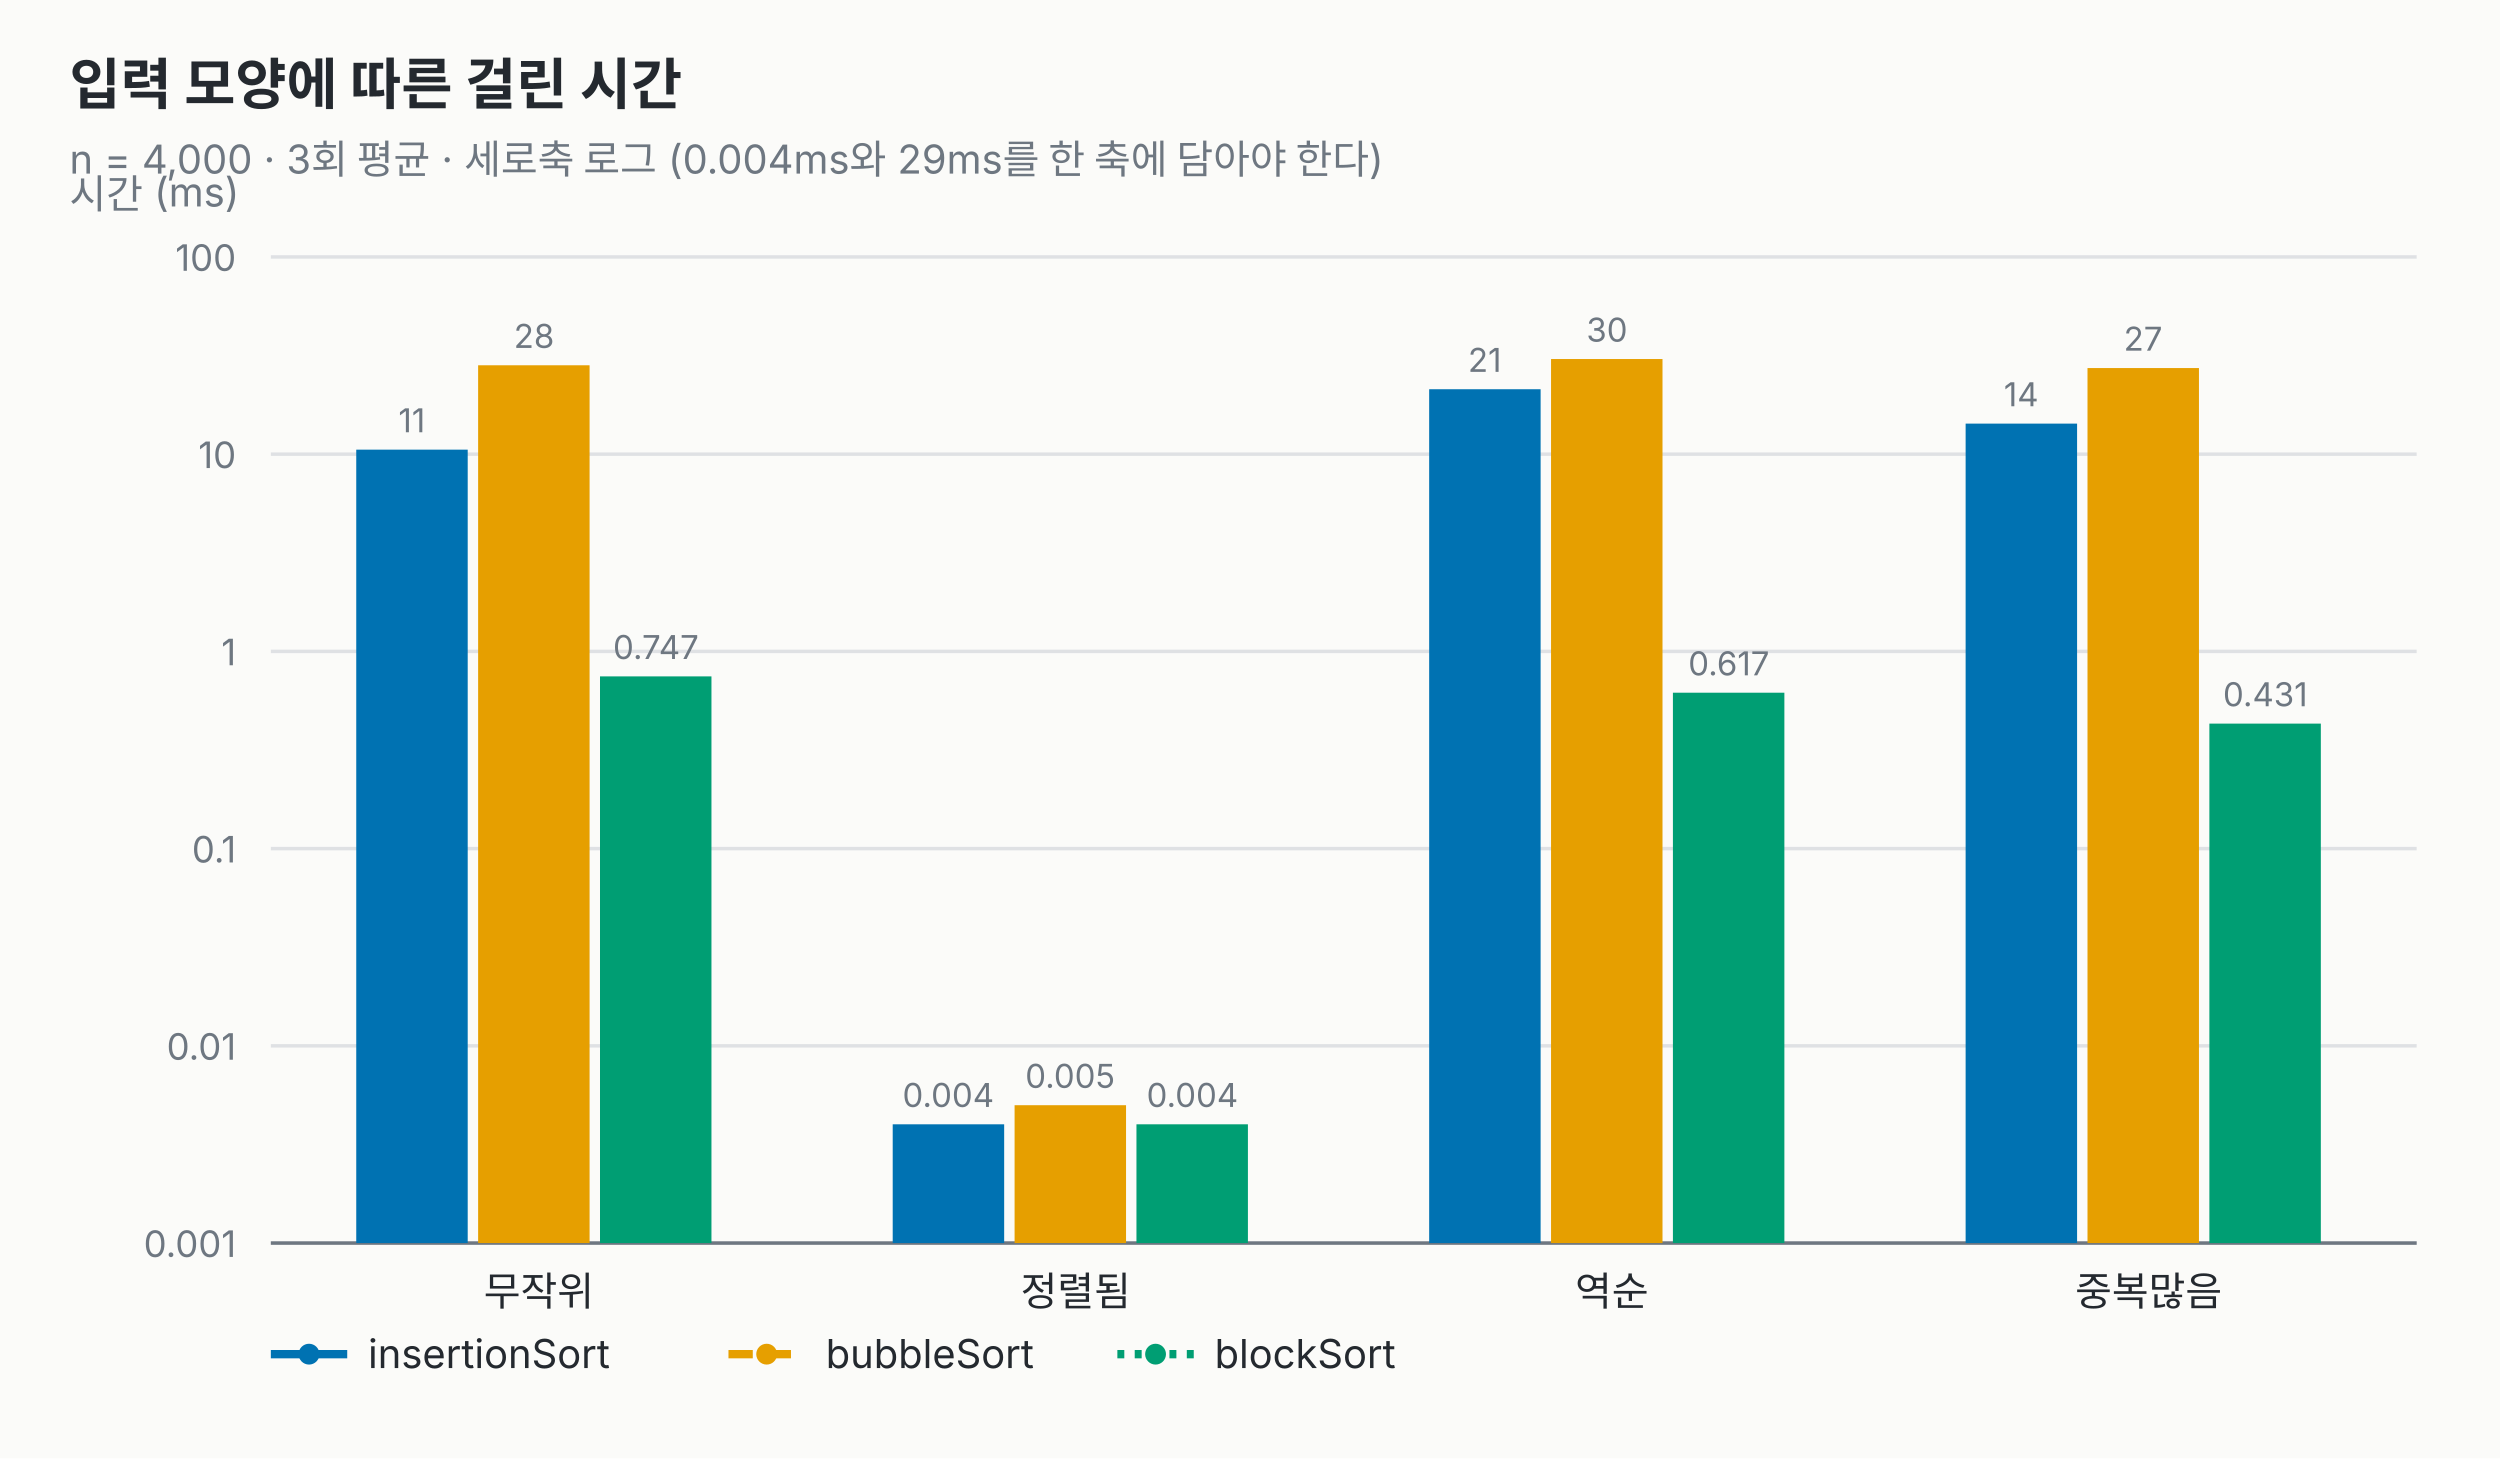
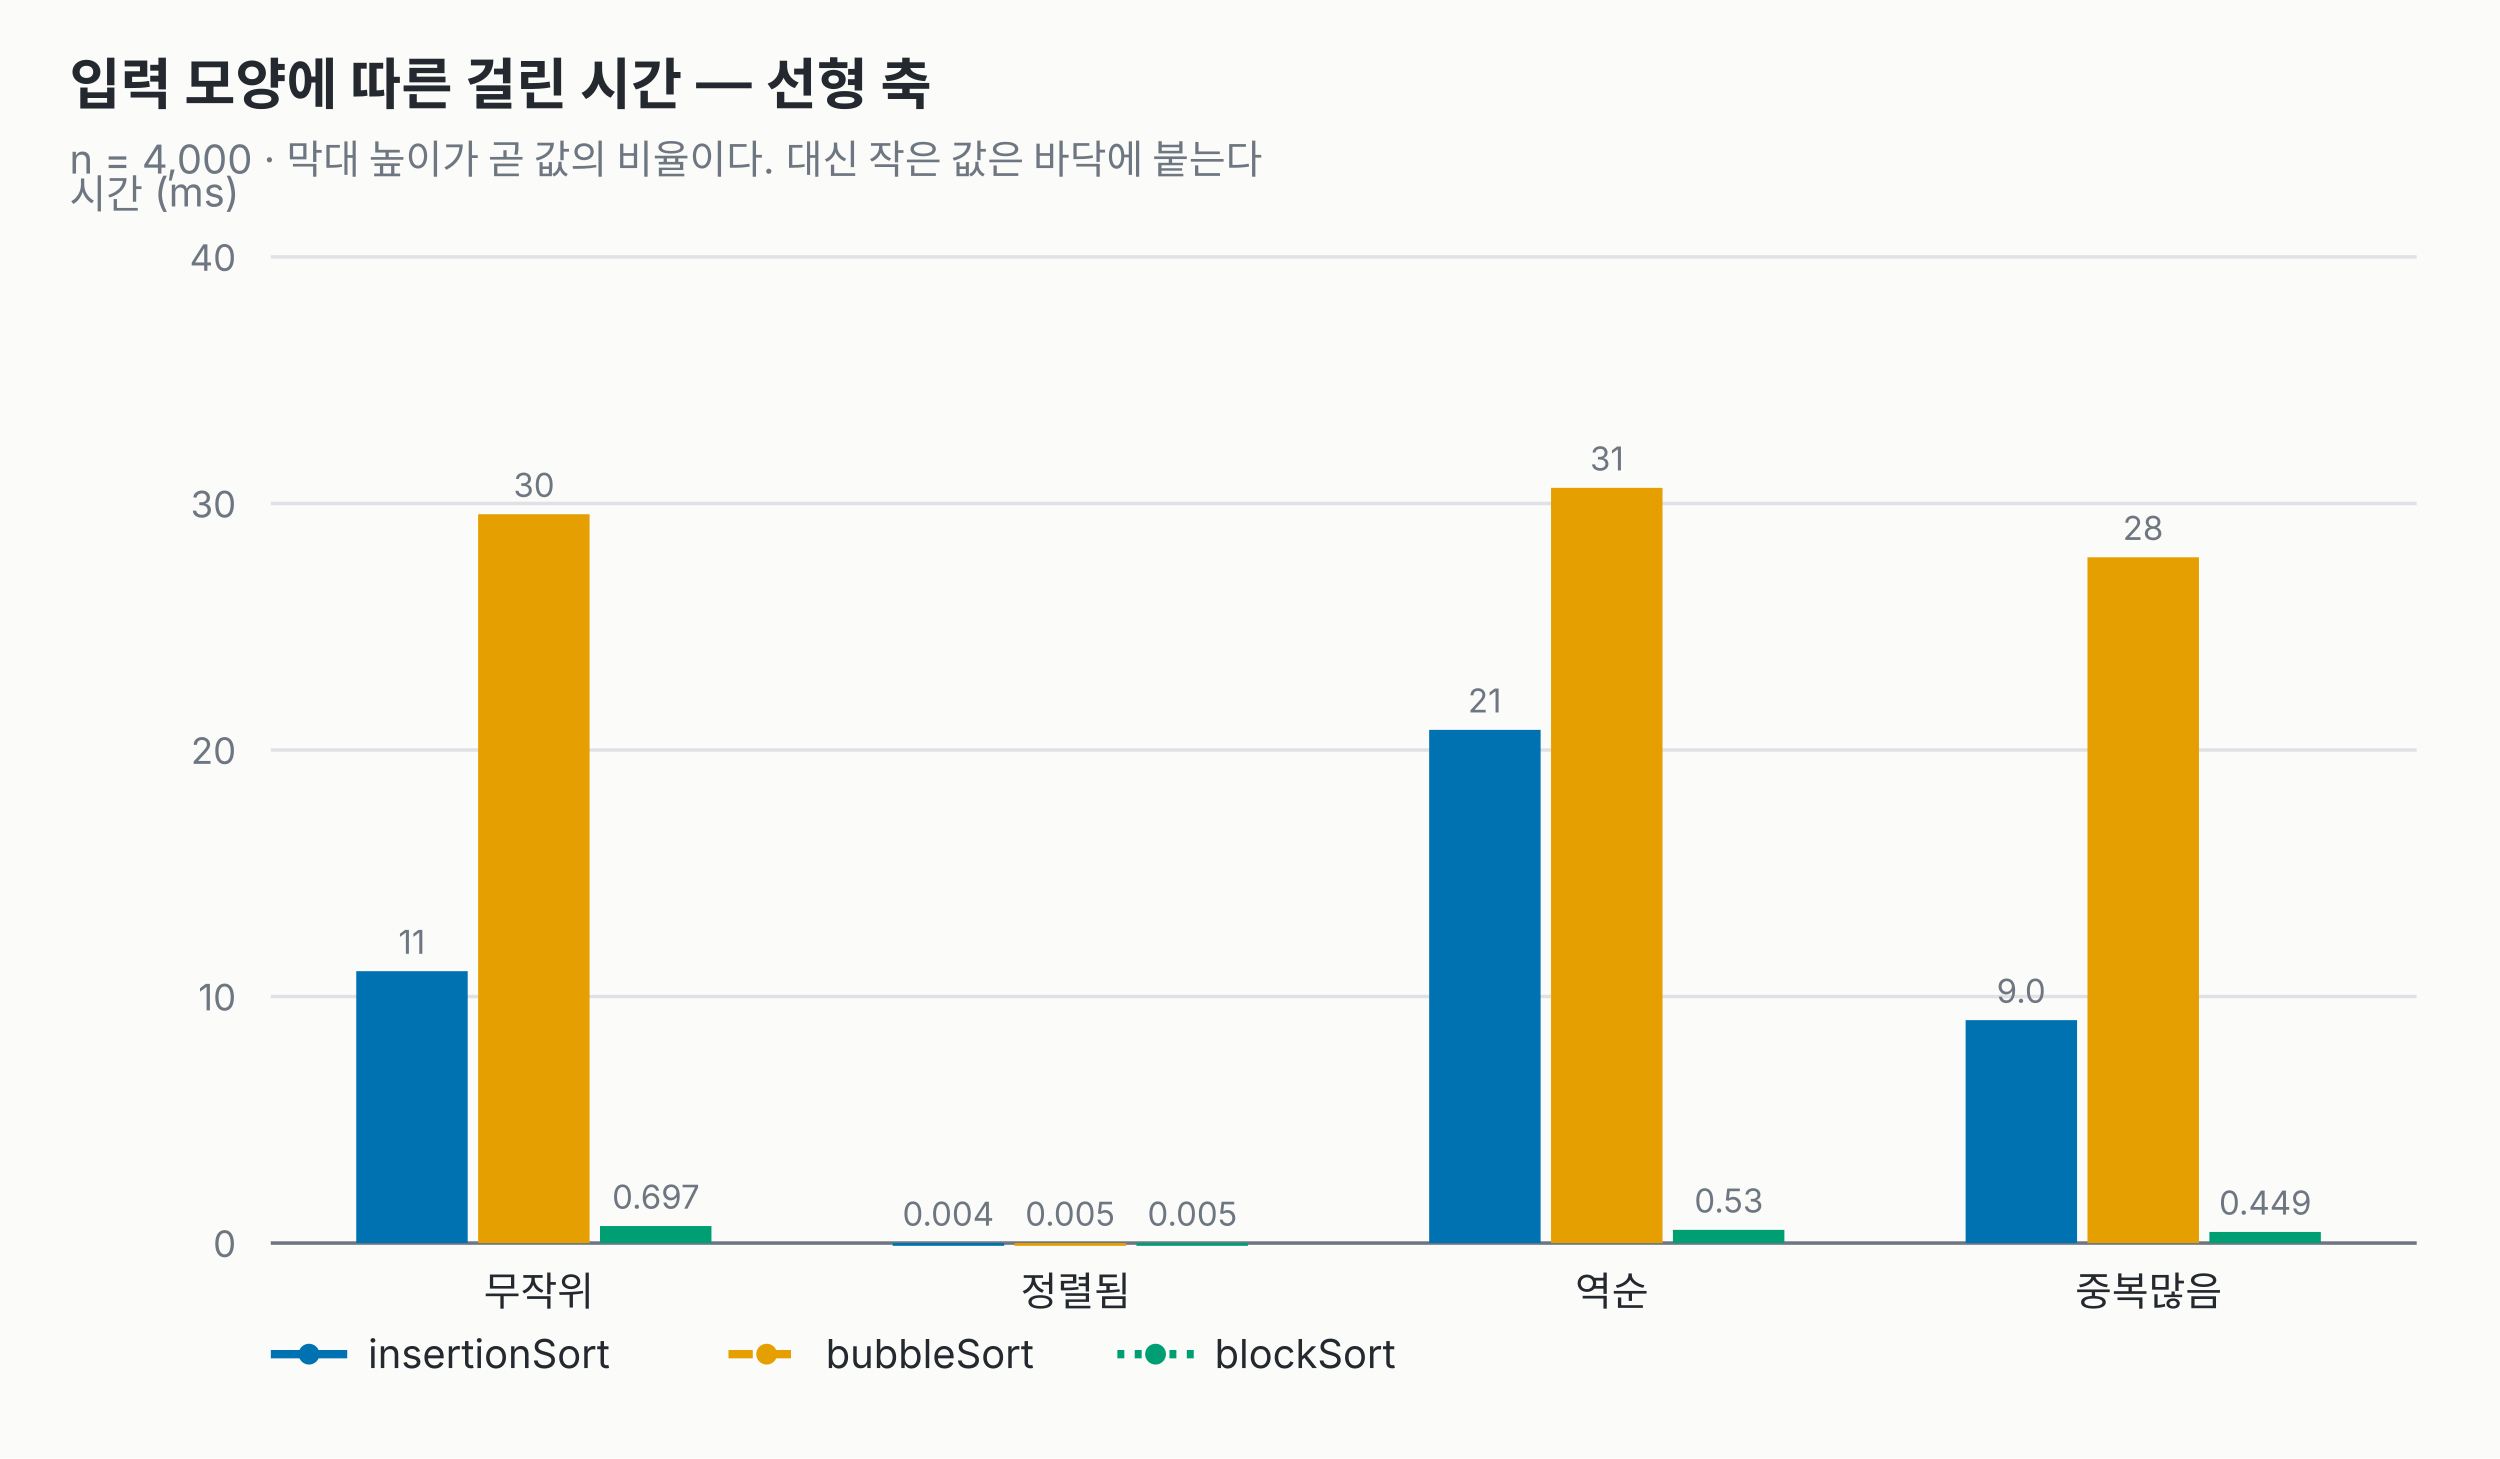
<svg xmlns="http://www.w3.org/2000/svg" width="720" height="420" viewBox="0 0 720 420" font-family="-apple-system, BlinkMacSystemFont, 'Segoe UI', 'Noto Sans KR', 'Apple SD Gothic Neo', 'Malgun Gothic', sans-serif">
  <rect width="720" height="420" fill="#fbfbf9" />
-   <text x="20.0" y="30.0" font-size="16" fill="#24292f" text-anchor="start" font-weight="600">입력 모양에 따른 걸린 시간</text>
-   <text x="20.0" y="50.0" font-size="11.5" fill="#6e7781" text-anchor="start" font-weight="400">n = 4,000 · 3회 평균 · 세로축 로그 (0.004ms와 29ms를 한 축에 담아야 한다)</text>
+   <text x="20.0" y="30.0" font-size="16" fill="#24292f" text-anchor="start" font-weight="600">입력 모양에 따른 걸린 시간 — 선형 축</text>
+   <text x="20.0" y="50.0" font-size="11.5" fill="#6e7781" text-anchor="start" font-weight="400">n = 4,000 · 막대 높이가 곧 값의 비율이다. 대신 작은 값은 바닥에 붙는다</text>
  <line x1="78.0" y1="358.0" x2="696.0" y2="358.0" stroke="#dfe1e4" stroke-width="1" stroke-dasharray="none" />
-   <text x="68.0" y="362.0" font-size="10.5" fill="#6e7781" text-anchor="end" font-weight="400">0.001</text>
-   <line x1="78.0" y1="301.2" x2="696.0" y2="301.2" stroke="#dfe1e4" stroke-width="1" stroke-dasharray="none" />
-   <text x="68.0" y="305.2" font-size="10.5" fill="#6e7781" text-anchor="end" font-weight="400">0.01</text>
-   <line x1="78.0" y1="244.4" x2="696.0" y2="244.4" stroke="#dfe1e4" stroke-width="1" stroke-dasharray="none" />
-   <text x="68.0" y="248.4" font-size="10.5" fill="#6e7781" text-anchor="end" font-weight="400">0.1</text>
-   <line x1="78.0" y1="187.6" x2="696.0" y2="187.6" stroke="#dfe1e4" stroke-width="1" stroke-dasharray="none" />
-   <text x="68.0" y="191.6" font-size="10.5" fill="#6e7781" text-anchor="end" font-weight="400">1</text>
-   <line x1="78.0" y1="130.8" x2="696.0" y2="130.8" stroke="#dfe1e4" stroke-width="1" stroke-dasharray="none" />
-   <text x="68.0" y="134.8" font-size="10.5" fill="#6e7781" text-anchor="end" font-weight="400">10</text>
+   <text x="68.0" y="362.0" font-size="10.5" fill="#6e7781" text-anchor="end" font-weight="400">0</text>
+   <line x1="78.0" y1="287.0" x2="696.0" y2="287.0" stroke="#dfe1e4" stroke-width="1" stroke-dasharray="none" />
+   <text x="68.0" y="291.0" font-size="10.5" fill="#6e7781" text-anchor="end" font-weight="400">10</text>
+   <line x1="78.0" y1="216.0" x2="696.0" y2="216.0" stroke="#dfe1e4" stroke-width="1" stroke-dasharray="none" />
+   <text x="68.0" y="220.0" font-size="10.5" fill="#6e7781" text-anchor="end" font-weight="400">20</text>
+   <line x1="78.0" y1="145.0" x2="696.0" y2="145.0" stroke="#dfe1e4" stroke-width="1" stroke-dasharray="none" />
+   <text x="68.0" y="149.0" font-size="10.5" fill="#6e7781" text-anchor="end" font-weight="400">30</text>
  <line x1="78.0" y1="74.0" x2="696.0" y2="74.0" stroke="#dfe1e4" stroke-width="1" stroke-dasharray="none" />
-   <text x="68.0" y="78.0" font-size="10.5" fill="#6e7781" text-anchor="end" font-weight="400">100</text>
+   <text x="68.0" y="78.0" font-size="10.5" fill="#6e7781" text-anchor="end" font-weight="400">40</text>
  <line x1="78.0" y1="358.0" x2="696.0" y2="358.0" stroke="#6e7781" stroke-width="1" stroke-dasharray="none" />
  <text x="20.0" y="60.0" font-size="11.5" fill="#6e7781" text-anchor="start" font-weight="400">시간 (ms)</text>
-   <rect x="102.6" y="129.5" width="32.1" height="228.5" fill="#0072B2" />
-   <text x="118.6" y="124.5" font-size="9.5" fill="#6e7781" text-anchor="middle" font-weight="400">11</text>
-   <rect x="137.7" y="105.2" width="32.1" height="252.8" fill="#E69F00" />
-   <text x="153.8" y="100.2" font-size="9.5" fill="#6e7781" text-anchor="middle" font-weight="400">28</text>
-   <rect x="172.8" y="194.8" width="32.1" height="163.2" fill="#009E73" />
-   <text x="188.9" y="189.8" font-size="9.5" fill="#6e7781" text-anchor="middle" font-weight="400">0.747</text>
+   <rect x="102.6" y="279.7" width="32.1" height="78.3" fill="#0072B2" />
+   <text x="118.6" y="274.7" font-size="9.5" fill="#6e7781" text-anchor="middle" font-weight="400">11</text>
+   <rect x="137.7" y="148.1" width="32.1" height="209.9" fill="#E69F00" />
+   <text x="153.8" y="143.1" font-size="9.5" fill="#6e7781" text-anchor="middle" font-weight="400">30</text>
+   <rect x="172.8" y="353.1" width="32.1" height="4.9" fill="#009E73" />
+   <text x="188.9" y="348.1" font-size="9.5" fill="#6e7781" text-anchor="middle" font-weight="400">0.697</text>
  <text x="155.2" y="376.0" font-size="11.5" fill="#24292f" text-anchor="middle" font-weight="400">무작위</text>
-   <rect x="257.1" y="323.8" width="32.1" height="34.2" fill="#0072B2" />
-   <text x="273.1" y="318.8" font-size="9.5" fill="#6e7781" text-anchor="middle" font-weight="400">0.004</text>
-   <rect x="292.2" y="318.3" width="32.1" height="39.7" fill="#E69F00" />
-   <text x="308.2" y="313.3" font-size="9.5" fill="#6e7781" text-anchor="middle" font-weight="400">0.005</text>
-   <rect x="327.3" y="323.8" width="32.1" height="34.2" fill="#009E73" />
-   <text x="343.4" y="318.8" font-size="9.5" fill="#6e7781" text-anchor="middle" font-weight="400">0.004</text>
+   <rect x="257.1" y="358.0" width="32.1" height="0.8" fill="#0072B2" />
+   <text x="273.1" y="353.0" font-size="9.5" fill="#6e7781" text-anchor="middle" font-weight="400">0.004</text>
+   <rect x="292.2" y="358.0" width="32.1" height="0.8" fill="#E69F00" />
+   <text x="308.2" y="353.0" font-size="9.5" fill="#6e7781" text-anchor="middle" font-weight="400">0.005</text>
+   <rect x="327.3" y="358.0" width="32.1" height="0.8" fill="#009E73" />
+   <text x="343.4" y="353.0" font-size="9.5" fill="#6e7781" text-anchor="middle" font-weight="400">0.005</text>
  <text x="309.8" y="376.0" font-size="11.5" fill="#24292f" text-anchor="middle" font-weight="400">정렬됨</text>
-   <rect x="411.6" y="112.1" width="32.1" height="245.9" fill="#0072B2" />
-   <text x="427.6" y="107.1" font-size="9.5" fill="#6e7781" text-anchor="middle" font-weight="400">21</text>
-   <rect x="446.7" y="103.4" width="32.1" height="254.6" fill="#E69F00" />
-   <text x="462.8" y="98.4" font-size="9.5" fill="#6e7781" text-anchor="middle" font-weight="400">30</text>
-   <rect x="481.8" y="199.5" width="32.1" height="158.5" fill="#009E73" />
-   <text x="497.9" y="194.5" font-size="9.5" fill="#6e7781" text-anchor="middle" font-weight="400">0.617</text>
+   <rect x="411.6" y="210.2" width="32.1" height="147.8" fill="#0072B2" />
+   <text x="427.6" y="205.2" font-size="9.5" fill="#6e7781" text-anchor="middle" font-weight="400">21</text>
+   <rect x="446.7" y="140.5" width="32.1" height="217.5" fill="#E69F00" />
+   <text x="462.8" y="135.5" font-size="9.5" fill="#6e7781" text-anchor="middle" font-weight="400">31</text>
+   <rect x="481.8" y="354.2" width="32.1" height="3.8" fill="#009E73" />
+   <text x="497.9" y="349.2" font-size="9.5" fill="#6e7781" text-anchor="middle" font-weight="400">0.53</text>
  <text x="464.2" y="376.0" font-size="11.5" fill="#24292f" text-anchor="middle" font-weight="400">역순</text>
-   <rect x="566.1" y="122.0" width="32.1" height="236.0" fill="#0072B2" />
-   <text x="582.1" y="117.0" font-size="9.5" fill="#6e7781" text-anchor="middle" font-weight="400">14</text>
-   <rect x="601.2" y="106.0" width="32.1" height="252.0" fill="#E69F00" />
-   <text x="617.2" y="101.0" font-size="9.5" fill="#6e7781" text-anchor="middle" font-weight="400">27</text>
-   <rect x="636.3" y="208.4" width="32.1" height="149.6" fill="#009E73" />
-   <text x="652.4" y="203.4" font-size="9.5" fill="#6e7781" text-anchor="middle" font-weight="400">0.431</text>
+   <rect x="566.1" y="293.8" width="32.1" height="64.2" fill="#0072B2" />
+   <text x="582.1" y="288.8" font-size="9.5" fill="#6e7781" text-anchor="middle" font-weight="400">9.0</text>
+   <rect x="601.2" y="160.5" width="32.1" height="197.5" fill="#E69F00" />
+   <text x="617.2" y="155.5" font-size="9.5" fill="#6e7781" text-anchor="middle" font-weight="400">28</text>
+   <rect x="636.3" y="354.8" width="32.1" height="3.2" fill="#009E73" />
+   <text x="652.4" y="349.8" font-size="9.5" fill="#6e7781" text-anchor="middle" font-weight="400">0.449</text>
  <text x="618.8" y="376.0" font-size="11.5" fill="#24292f" text-anchor="middle" font-weight="400">중복많음</text>
  <line x1="78.0" y1="390.0" x2="100.0" y2="390.0" stroke="#0072B2" stroke-width="2.4" stroke-dasharray="none" />
  <circle cx="89.0" cy="390.0" r="3" fill="#0072B2" />
  <text x="106.0" y="394.0" font-size="11.5" fill="#24292f" text-anchor="start" font-weight="400">insertionSort</text>
  <line x1="209.8" y1="390.0" x2="231.8" y2="390.0" stroke="#E69F00" stroke-width="2.4" stroke-dasharray="7 4" />
  <circle cx="220.8" cy="390.0" r="3" fill="#E69F00" />
  <text x="237.8" y="394.0" font-size="11.5" fill="#24292f" text-anchor="start" font-weight="400">bubbleSort</text>
  <line x1="321.8" y1="390.0" x2="343.8" y2="390.0" stroke="#009E73" stroke-width="2.4" stroke-dasharray="2 3" />
  <circle cx="332.8" cy="390.0" r="3" fill="#009E73" />
  <text x="349.8" y="394.0" font-size="11.5" fill="#24292f" text-anchor="start" font-weight="400">blockSort</text>
</svg>
